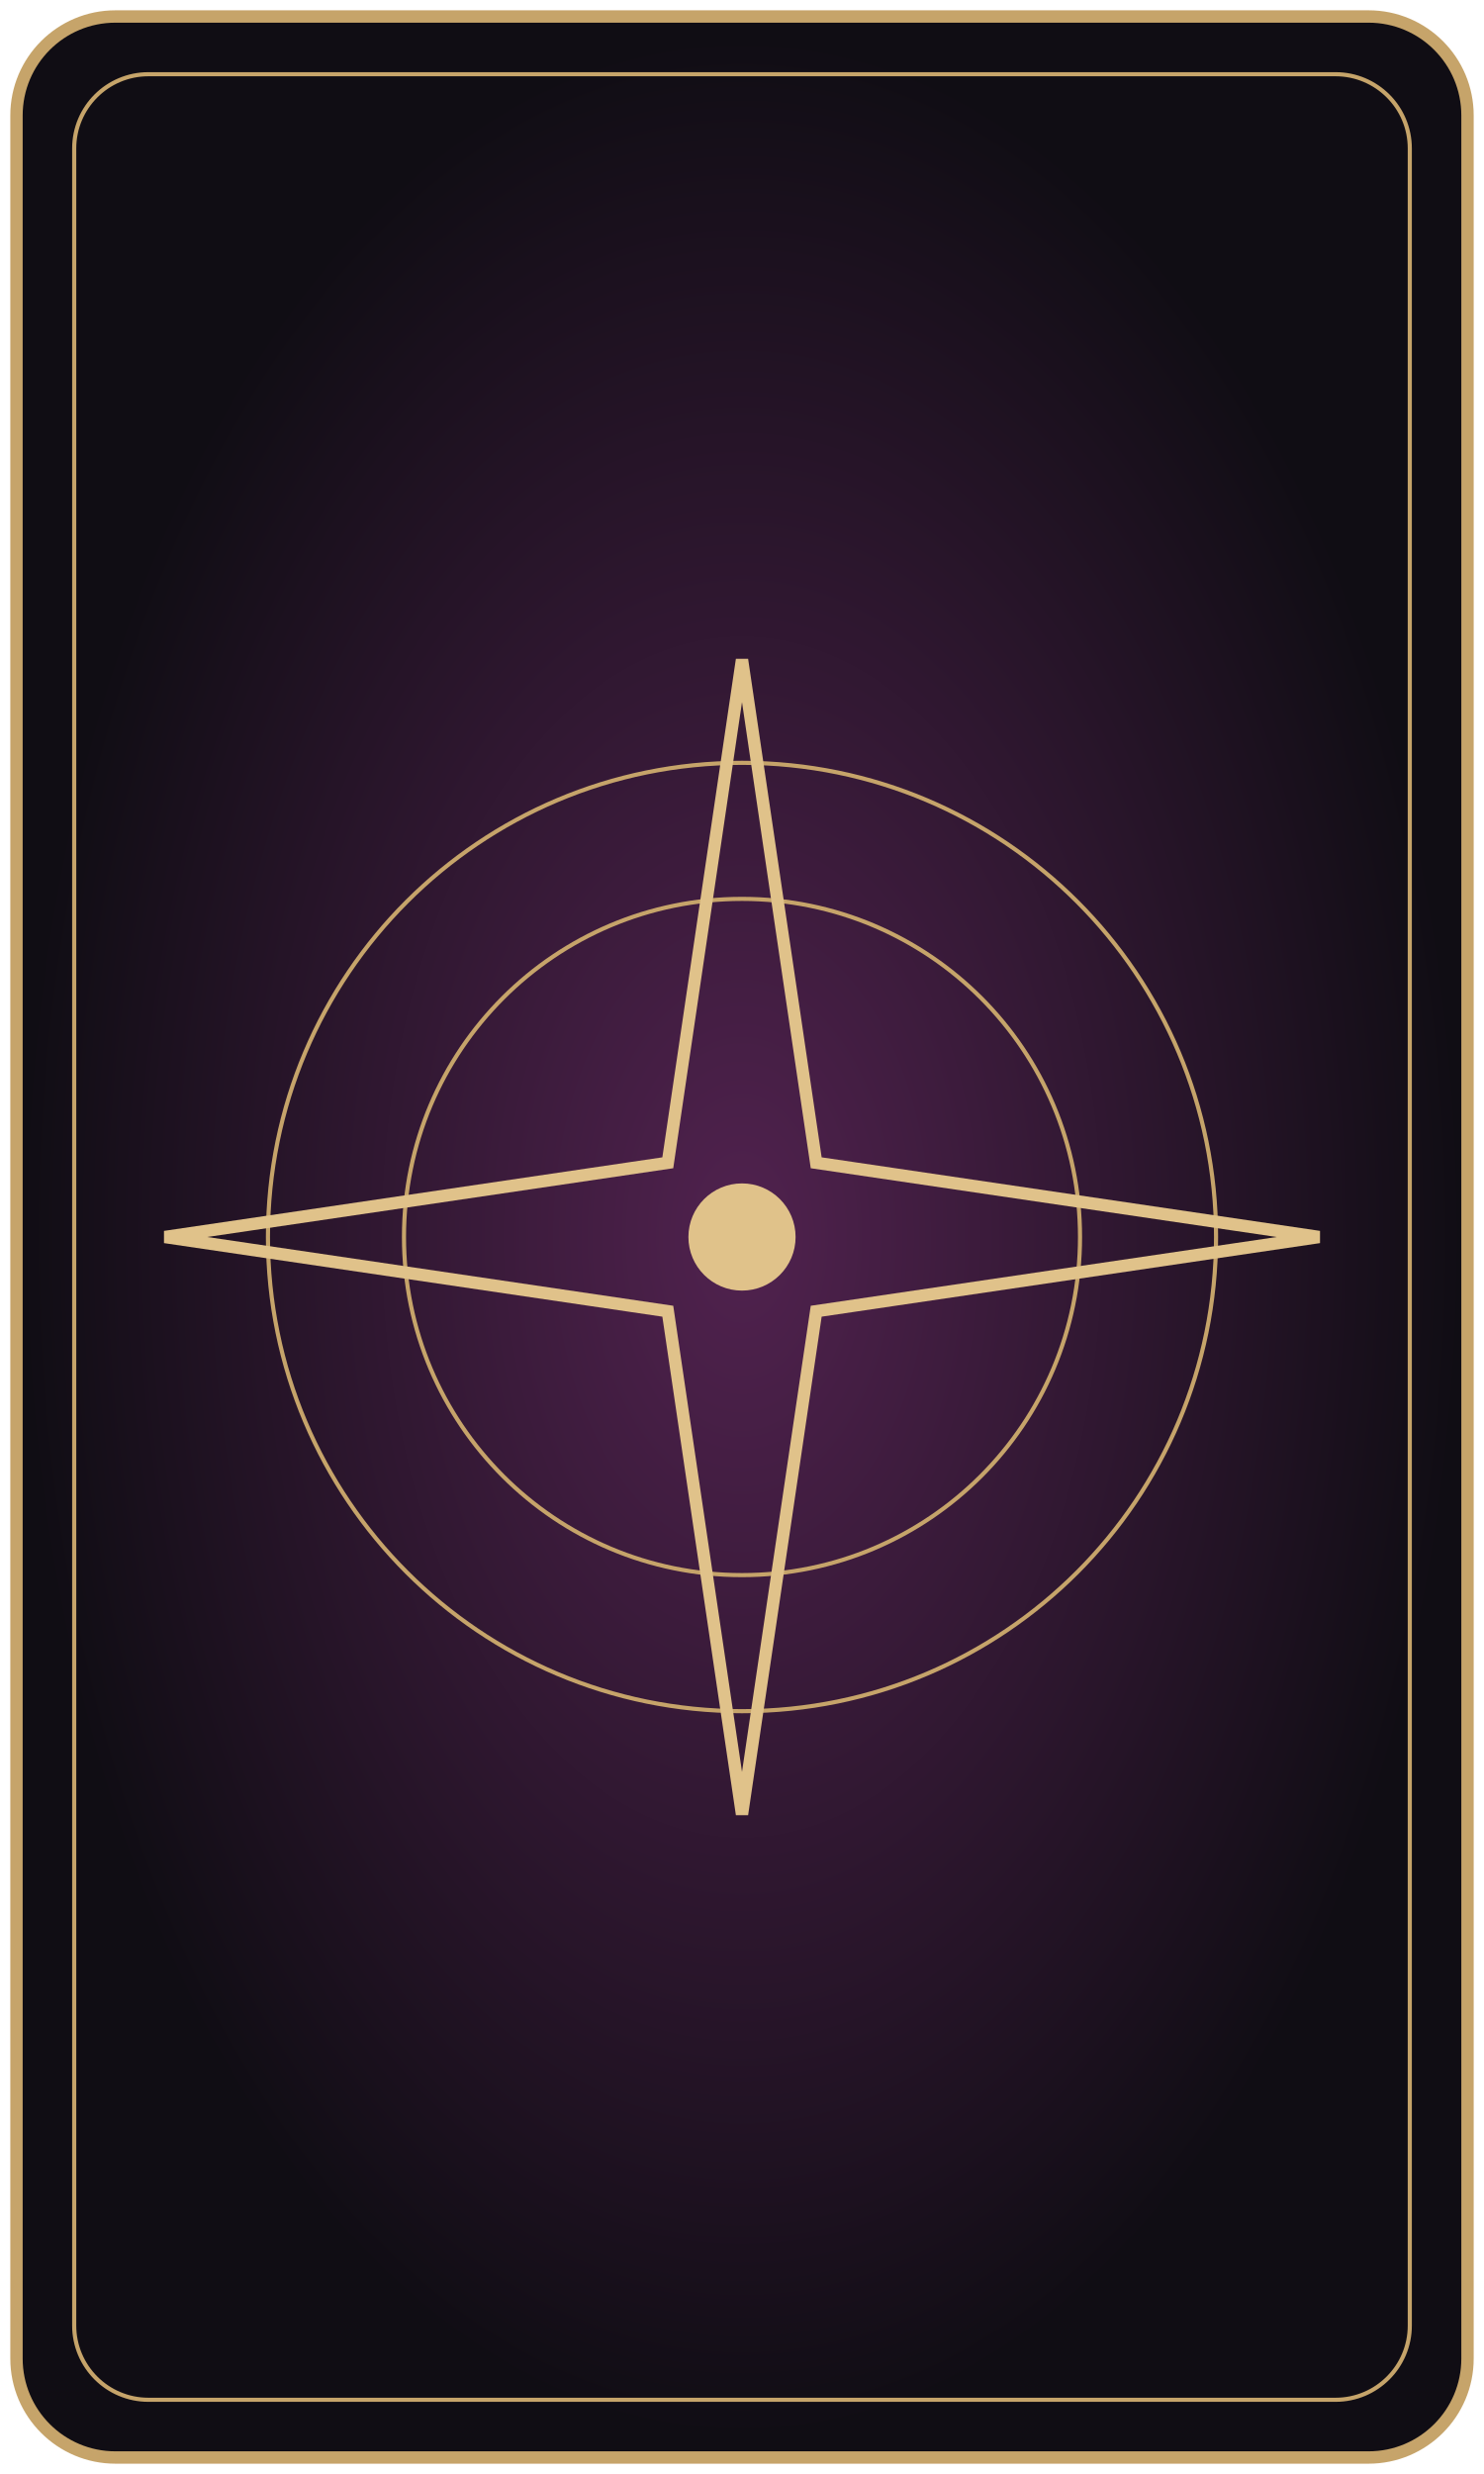
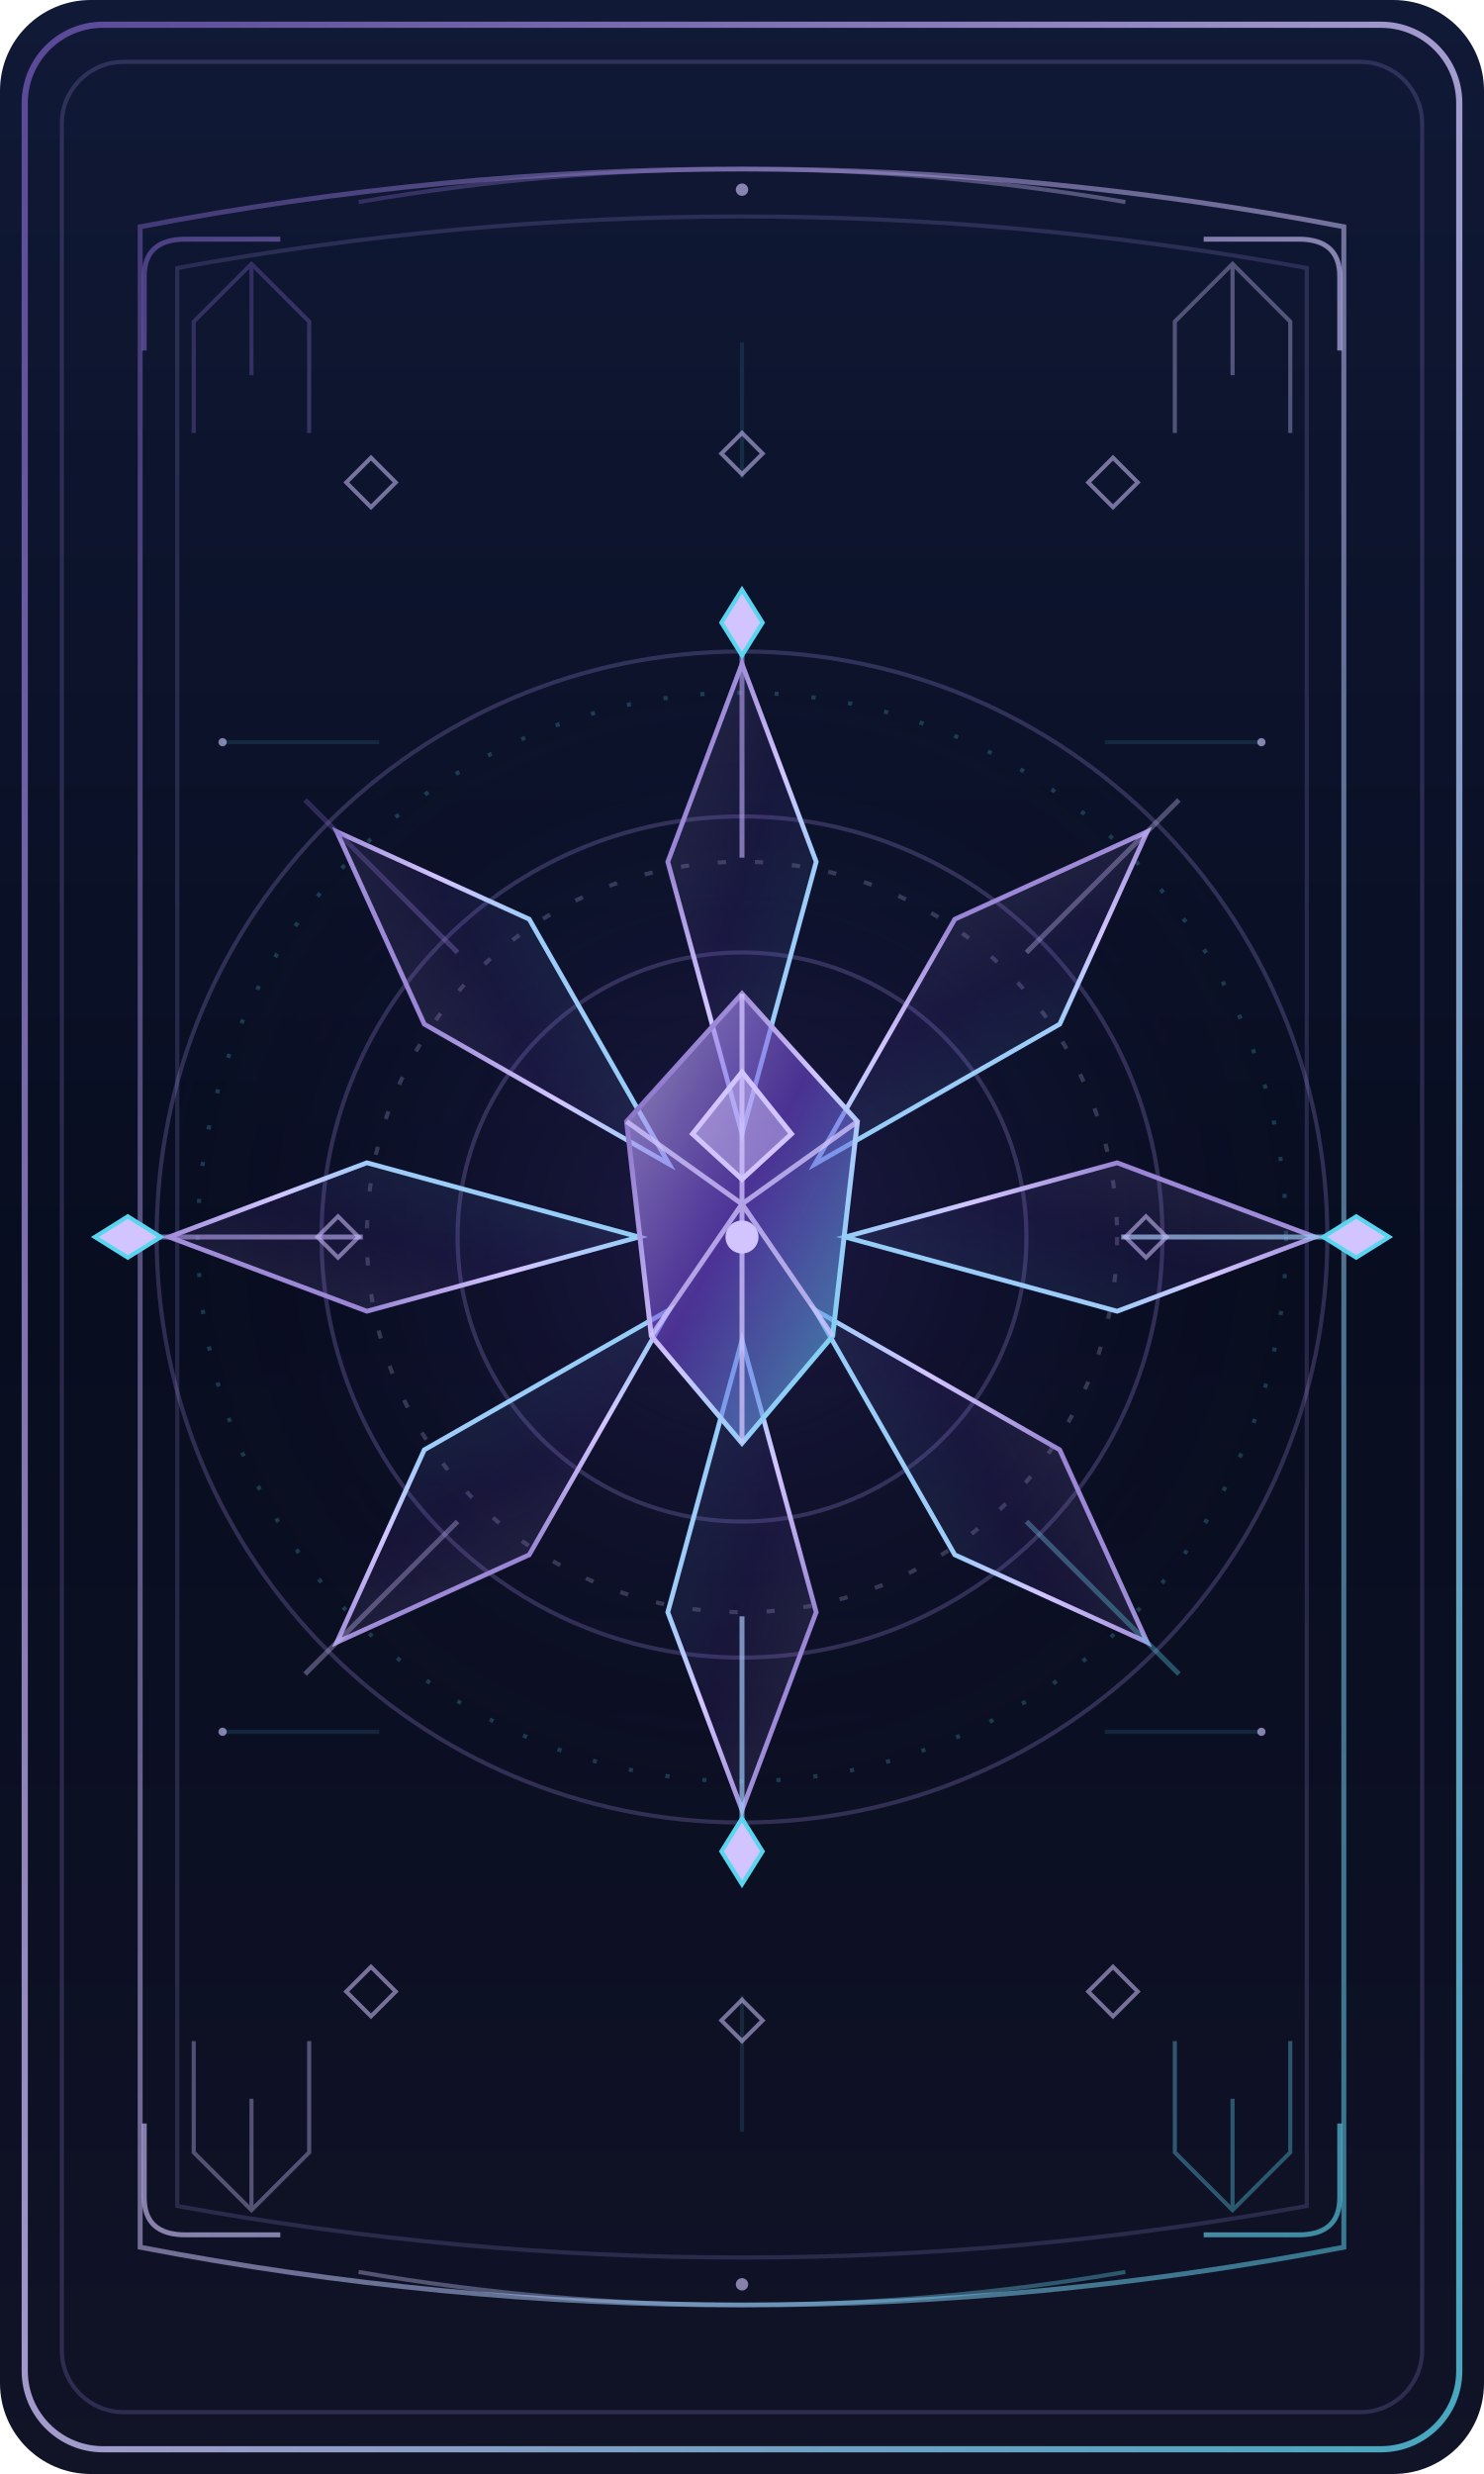
- <svg xmlns="http://www.w3.org/2000/svg" viewBox="0 0 360 600">
+ <svg xmlns="http://www.w3.org/2000/svg" viewBox="0 0 360 600" role="img" aria-label="Crystal rose card back">
  <defs>
-     <radialGradient id="g">
-       <stop stop-color="#51224f" />
-       <stop offset="1" stop-color="#100d14" />
+     <linearGradient id="night" x2="0" y2="1">
+       <stop stop-color="#101936" />
+       <stop offset=".52" stop-color="#080d20" />
+       <stop offset="1" stop-color="#111327" />
+     </linearGradient>
+     <linearGradient id="frame" x1="0" y1="0" x2="1" y2="1">
+       <stop stop-color="#7057b5" />
+       <stop offset=".5" stop-color="#d2c5ff" />
+       <stop offset="1" stop-color="#58d5ef" />
+     </linearGradient>
+     <linearGradient id="prism" x1="0" y1="0" x2="1" y2="1">
+       <stop stop-color="#d2c5ff" stop-opacity=".95" />
+       <stop offset=".48" stop-color="#7247d8" stop-opacity=".78" />
+       <stop offset="1" stop-color="#58d5ef" stop-opacity=".9" />
+     </linearGradient>
+     <radialGradient id="aura">
+       <stop stop-color="#7247d8" stop-opacity=".2" />
+       <stop offset="1" stop-color="#080d20" stop-opacity="0" />
    </radialGradient>
  </defs>
-   <rect x="4" y="4" width="352" height="592" rx="24" fill="url(#g)" stroke="#c6a46a" stroke-width="3" />
-   <rect x="18" y="18" width="324" height="564" rx="18" fill="none" stroke="#c6a46a" />
-   <circle cx="180" cy="300" r="115" fill="none" stroke="#c6a46a" />
-   <circle cx="180" cy="300" r="82" fill="none" stroke="#c6a46a" />
-   <path d="M180 160 198 282 320 300 198 318 180 440 162 318 40 300 162 282Z" fill="none" stroke="#e0c28a" stroke-width="3" />
-   <circle cx="180" cy="300" r="13" fill="#e0c28a" />
+   <rect width="360" height="600" rx="22" fill="url(#night)" />
+   <rect x="6" y="6" width="348" height="588" rx="19" fill="none" stroke="url(#frame)" stroke-opacity=".76" stroke-width="1.5" />
+   <rect x="15" y="15" width="330" height="570" rx="15" fill="none" stroke="#9e8ce1" stroke-opacity=".22" />
+   <path d="M34 55Q180 27 326 55V545Q180 573 34 545Z" fill="none" stroke="url(#frame)" stroke-opacity=".52" stroke-width="1.2" />
+   <path d="M43 65Q180 40 317 65V535Q180 560 43 535Z" fill="none" stroke="#9e8ce1" stroke-opacity=".2" />
+   <path d="M35 85V67Q35 58 45 58H68M325 85V67Q325 58 315 58H292M35 515V533Q35 542 45 542H68M325 515V533Q325 542 315 542H292" fill="none" stroke="url(#frame)" stroke-opacity=".62" stroke-width="1.2" />
+   <g fill="none" stroke="url(#frame)" stroke-width="1" opacity=".36">
+     <path d="M47 105V78L61 64 75 78V105M313 105V78L299 64 285 78V105M47 495V522L61 536 75 522V495M313 495V522L299 536 285 522V495" />
+     <path d="M61 64 61 91M299 64 299 91M61 536V509M299 536V509" />
+     <path d="M87 49Q180 33 273 49M87 551Q180 567 273 551" />
+   </g>
+   <g fill="#d2c5ff" opacity=".62">
+     <circle cx="180" cy="46" r="1.5" />
+     <circle cx="180" cy="554" r="1.5" />
+     <circle cx="54" cy="180" r="1" />
+     <circle cx="306" cy="180" r="1" />
+     <circle cx="54" cy="420" r="1" />
+     <circle cx="306" cy="420" r="1" />
+   </g>
+   <g fill="none" stroke="#58d5ef" stroke-opacity=".12">
+     <path d="M54 180H92M306 180H268M54 420H92M306 420H268" />
+     <path d="M180 83V116M180 517V484" />
+   </g>
+   <circle cx="180" cy="300" r="147" fill="url(#aura)" />
+   <g fill="none" stroke="#b9a0ff" stroke-opacity=".22">
+     <circle cx="180" cy="300" r="142" />
+     <circle cx="180" cy="300" r="132" stroke="#58d5ef" stroke-dasharray="1 8" />
+     <circle cx="180" cy="300" r="102" />
+     <circle cx="180" cy="300" r="91" stroke="#d2c5ff" stroke-dasharray="2 7" />
+     <circle cx="180" cy="300" r="69" />
+   </g>
+   <g transform="translate(180 300)" fill="url(#prism)" fill-opacity=".14" stroke="url(#frame)" stroke-width="1.15">
+     <path d="M0-25 18-91 0-139-18-91Z" />
+     <path d="M0-25 18-91 0-139-18-91Z" transform="rotate(45)" />
+     <path d="M0-25 18-91 0-139-18-91Z" transform="rotate(90)" />
+     <path d="M0-25 18-91 0-139-18-91Z" transform="rotate(135)" />
+     <path d="M0-25 18-91 0-139-18-91Z" transform="rotate(180)" />
+     <path d="M0-25 18-91 0-139-18-91Z" transform="rotate(225)" />
+     <path d="M0-25 18-91 0-139-18-91Z" transform="rotate(270)" />
+     <path d="M0-25 18-91 0-139-18-91Z" transform="rotate(315)" />
+   </g>
+   <g fill="none" stroke="url(#frame)" stroke-width="1.2">
+     <path d="M180 151V208M180 392V449M31 300H88M272 300H329" stroke-opacity=".68" />
+     <path d="M74 194 111 231M249 369 286 406M286 194 249 231M111 369 74 406" stroke-opacity=".34" />
+   </g>
+   <g fill="#d2c5ff" stroke="#58d5ef" stroke-width="1">
+     <path d="M180 143 185 151 180 159 175 151Z" />
+     <path d="M180 441 185 449 180 457 175 449Z" />
+     <path d="M23 300 31 295 39 300 31 305Z" />
+     <path d="M321 300 329 295 337 300 329 305Z" />
+   </g>
+   <g fill="none" stroke="url(#frame)" stroke-width="1.2">
+     <path d="M180 241 208 272 202 324 180 350 158 324 152 272Z" fill="url(#prism)" fill-opacity=".72" />
+     <path d="M180 241V350M152 272 180 292 208 272M158 324 180 292 202 324" stroke="#d2c5ff" stroke-opacity=".76" />
+     <path d="M180 260 192 275 180 286 168 275Z" fill="#d2c5ff" fill-opacity=".48" stroke="#d2c5ff" />
+   </g>
+   <circle cx="180" cy="300" r="4" fill="#d2c5ff" />
+   <g fill="none" stroke="#d2c5ff" stroke-opacity=".54" stroke-width="1">
+     <path d="M180 105 185 110 180 115 175 110Z M180 485 185 490 180 495 175 490Z" />
+     <path d="M77 300 82 295 87 300 82 305Z M273 300 278 295 283 300 278 305Z" />
+     <path d="M90 111 96 117 90 123 84 117ZM270 111 276 117 270 123 264 117Z" />
+     <path d="M90 477 96 483 90 489 84 483ZM270 477 276 483 270 489 264 483Z" />
+   </g>
</svg>
